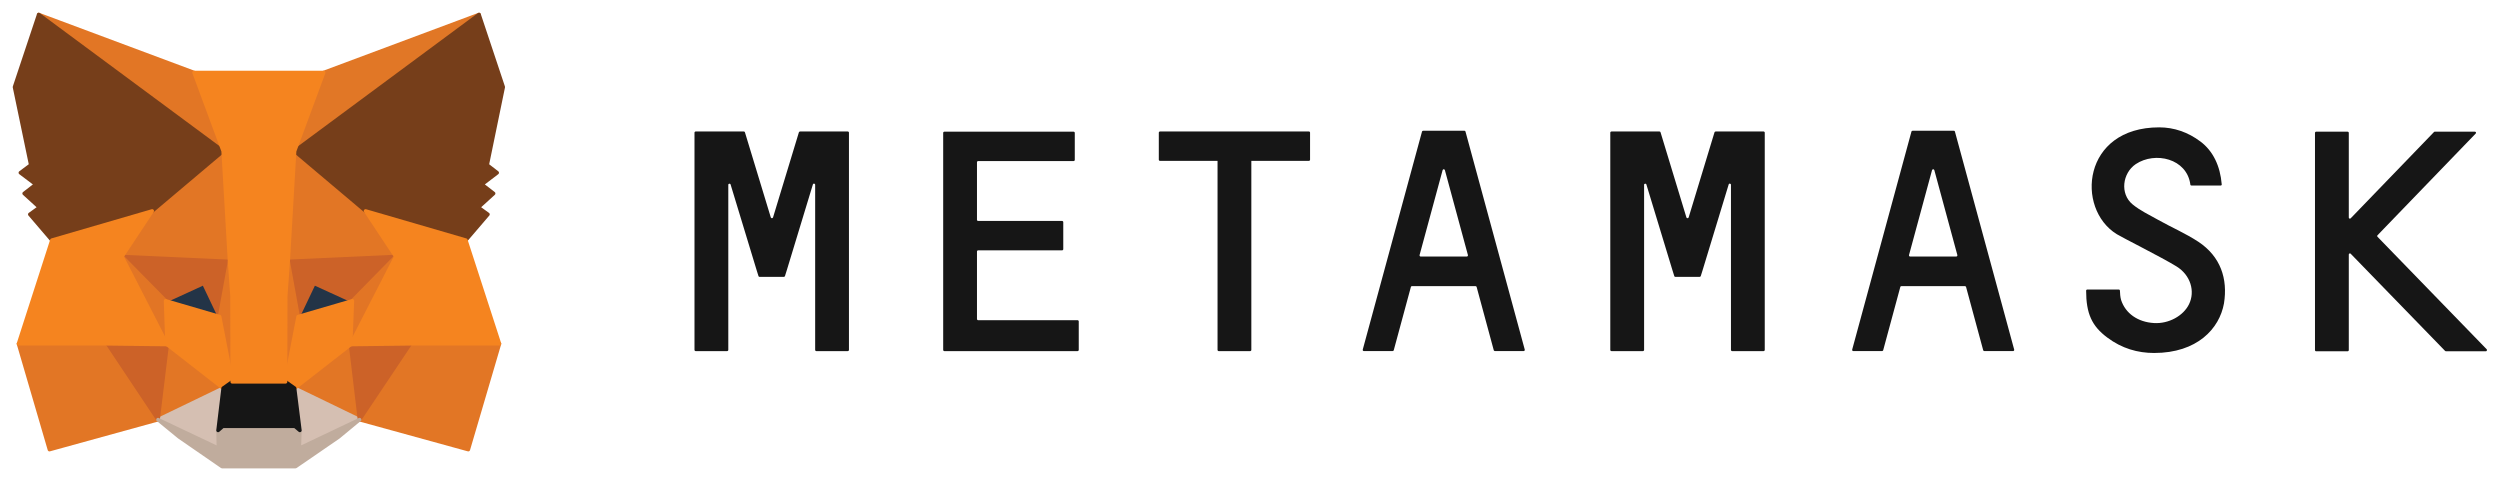
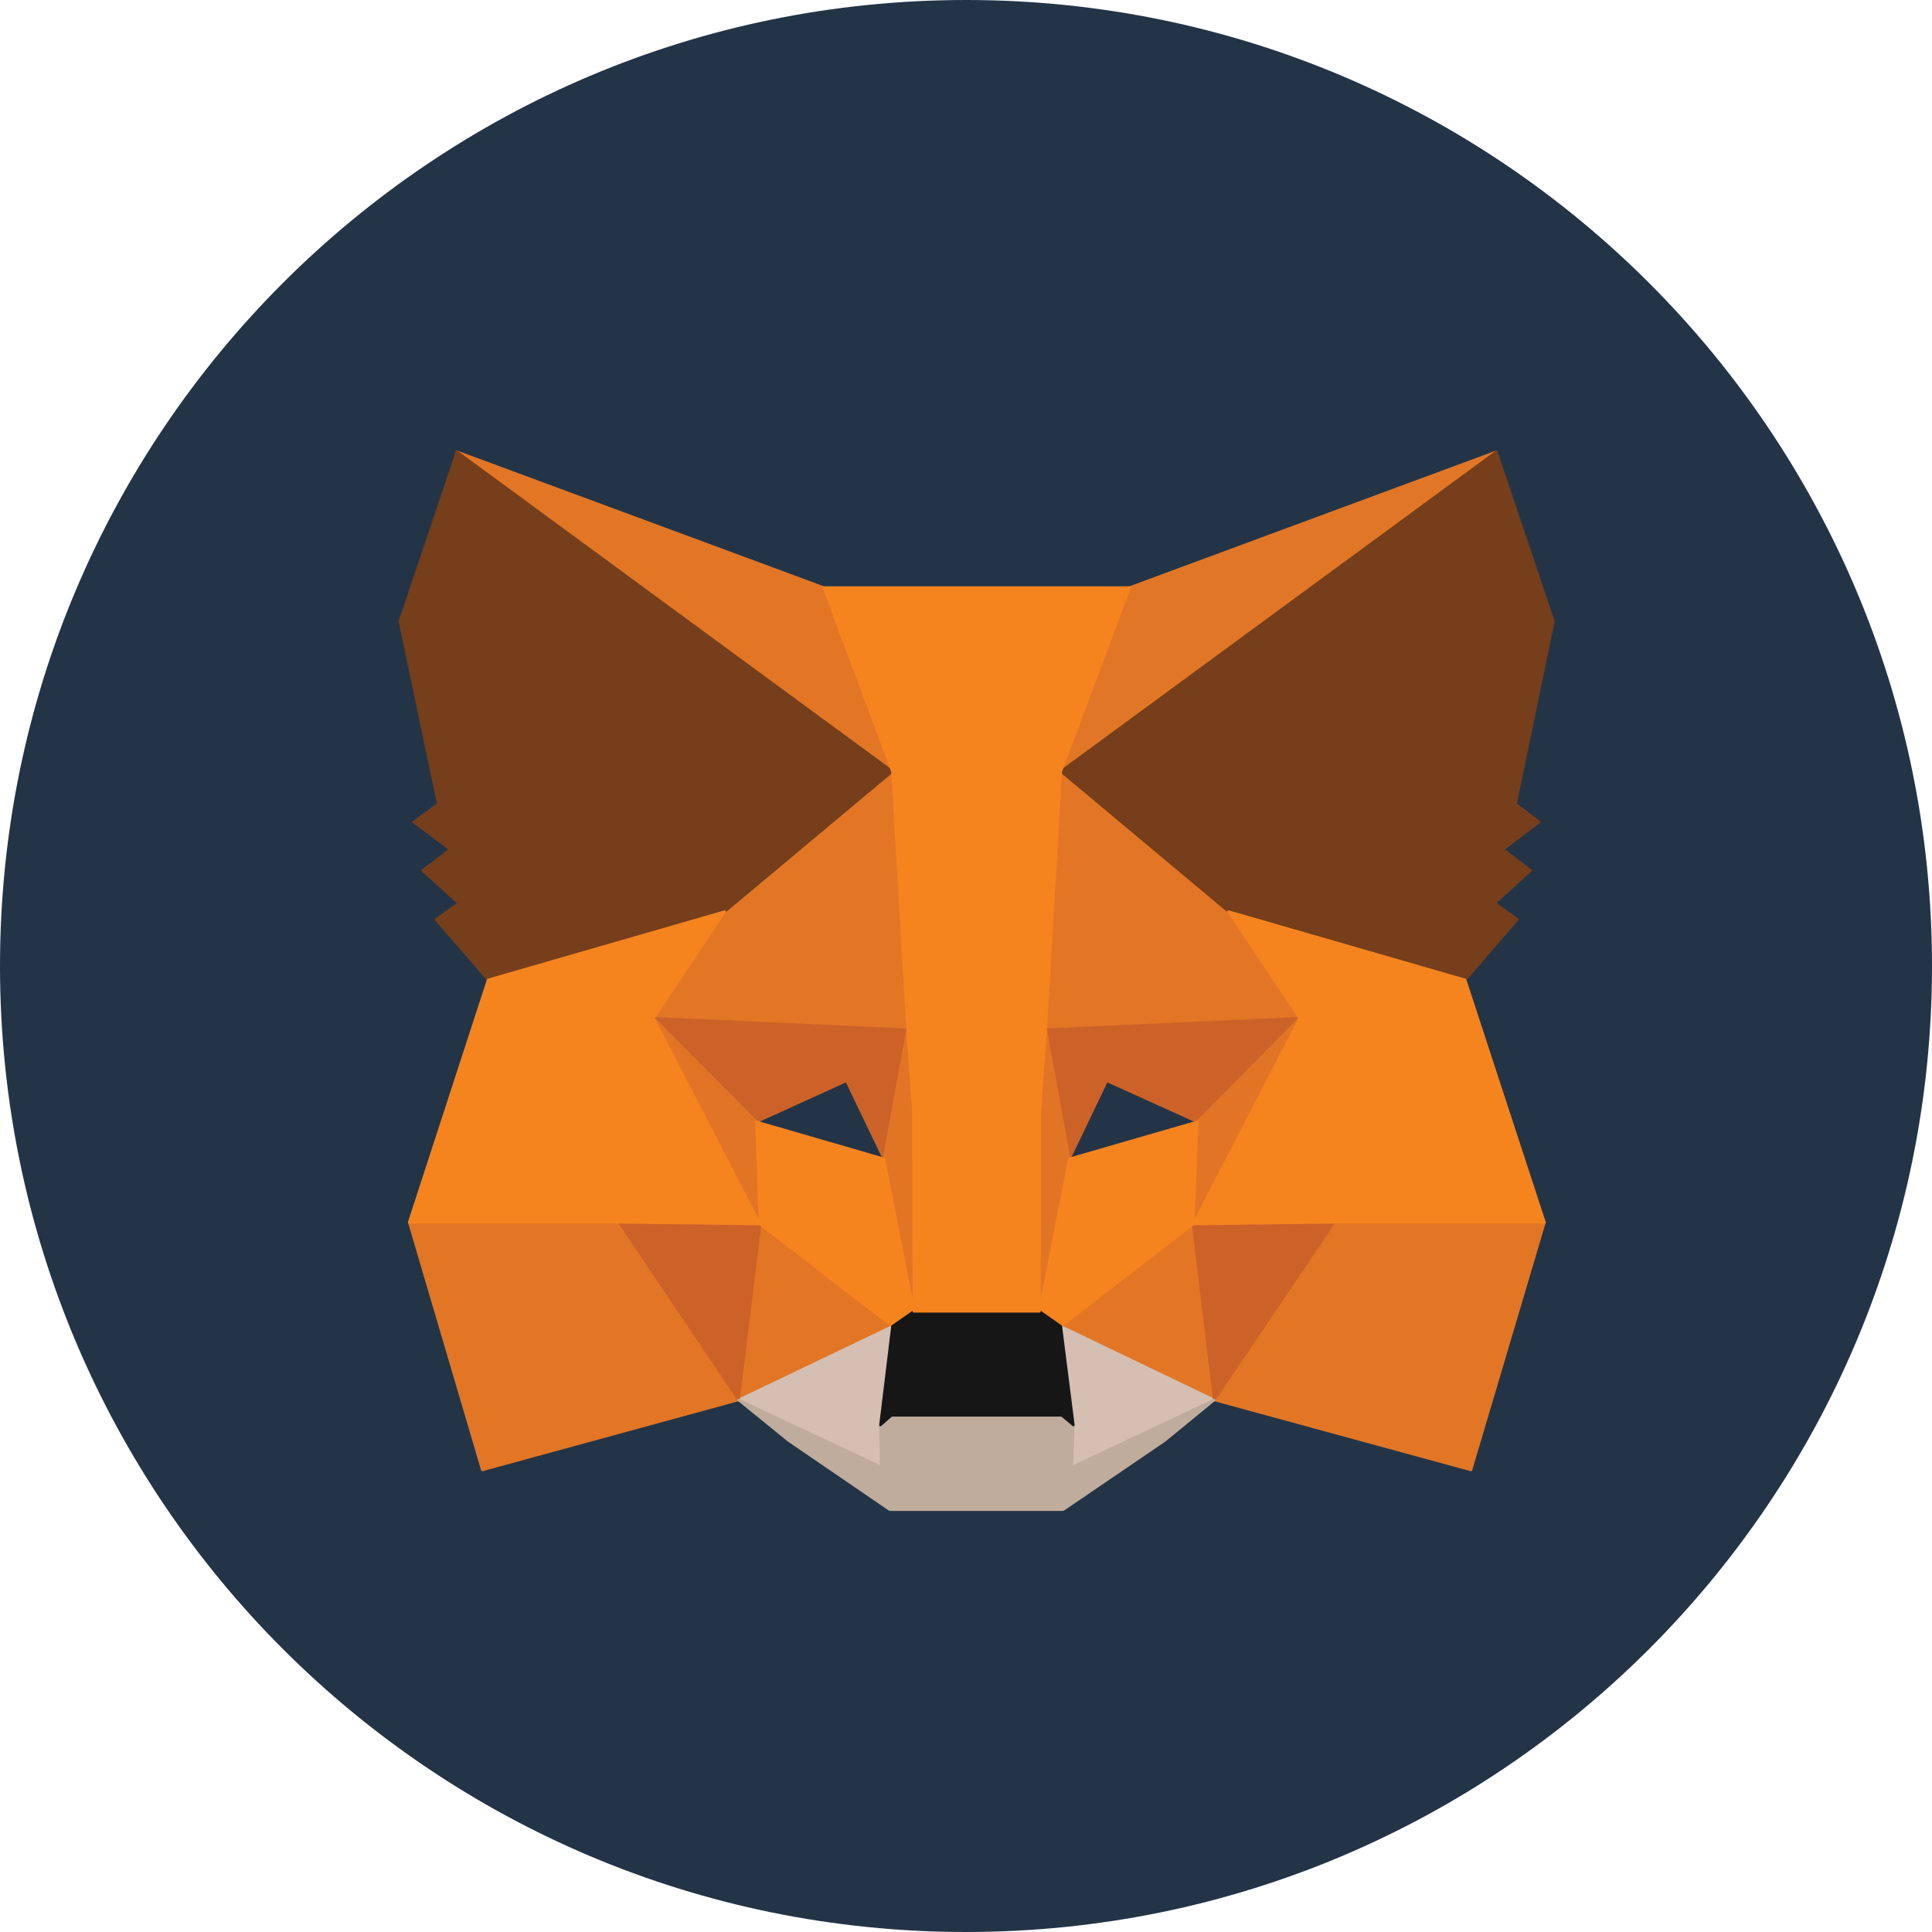
- <svg xmlns="http://www.w3.org/2000/svg" width="172" height="33" viewBox="0 0 172 33" fill="none">
-   <path d="M151.256 16.64C150.372 16.057 149.398 15.642 148.476 15.124C147.878 14.787 147.241 14.489 146.722 14.061C145.838 13.336 146.02 11.911 146.943 11.289C148.268 10.407 150.463 10.9 150.697 12.701C150.697 12.74 150.736 12.766 150.775 12.766H152.776C152.828 12.766 152.867 12.727 152.854 12.675C152.75 11.431 152.269 10.394 151.386 9.734C150.541 9.099 149.58 8.762 148.553 8.762C143.266 8.762 142.785 14.347 145.63 16.109C145.955 16.316 148.748 17.715 149.736 18.325C150.723 18.933 151.035 20.048 150.606 20.929C150.216 21.732 149.203 22.29 148.19 22.225C147.085 22.16 146.228 21.564 145.929 20.631C145.877 20.463 145.851 20.139 145.851 19.996C145.851 19.957 145.812 19.918 145.773 19.918H143.604C143.565 19.918 143.526 19.957 143.526 19.996C143.526 21.564 143.916 22.432 144.981 23.223C145.981 23.974 147.072 24.285 148.203 24.285C151.165 24.285 152.698 22.613 153.009 20.877C153.282 19.18 152.776 17.651 151.256 16.64Z" fill="#161616" />
-   <path d="M57.057 9.047H56.096H55.043C55.004 9.047 54.978 9.073 54.965 9.099L53.186 14.956C53.16 15.033 53.056 15.033 53.03 14.956L51.25 9.099C51.237 9.06 51.211 9.047 51.172 9.047H50.12H49.158H47.859C47.82 9.047 47.781 9.086 47.781 9.125V24.078C47.781 24.117 47.82 24.156 47.859 24.156H50.029C50.068 24.156 50.107 24.117 50.107 24.078V12.714C50.107 12.623 50.237 12.61 50.263 12.688L52.055 18.584L52.185 18.998C52.198 19.037 52.224 19.05 52.263 19.05H53.926C53.965 19.05 53.991 19.024 54.004 18.998L54.134 18.584L55.927 12.688C55.953 12.597 56.083 12.623 56.083 12.714V24.078C56.083 24.117 56.122 24.156 56.16 24.156H58.33C58.369 24.156 58.408 24.117 58.408 24.078V9.125C58.408 9.086 58.369 9.047 58.33 9.047H57.057Z" fill="#161616" />
-   <path d="M118.037 9.047C117.998 9.047 117.972 9.073 117.959 9.099L116.18 14.956C116.154 15.033 116.05 15.033 116.024 14.956L114.244 9.099C114.231 9.06 114.205 9.047 114.166 9.047H110.866C110.827 9.047 110.788 9.086 110.788 9.125V24.078C110.788 24.117 110.827 24.156 110.866 24.156H113.036C113.075 24.156 113.114 24.117 113.114 24.078V12.714C113.114 12.623 113.244 12.61 113.27 12.688L115.062 18.584L115.192 18.998C115.205 19.037 115.231 19.05 115.27 19.05H116.933C116.972 19.05 116.998 19.024 117.011 18.998L117.141 18.584L118.934 12.688C118.96 12.597 119.09 12.623 119.09 12.714V24.078C119.09 24.117 119.129 24.156 119.168 24.156H121.337C121.376 24.156 121.415 24.117 121.415 24.078V9.125C121.415 9.086 121.376 9.047 121.337 9.047H118.037Z" fill="#161616" />
-   <path d="M90.054 9.047H86.014H83.844H79.804C79.765 9.047 79.726 9.086 79.726 9.125V10.991C79.726 11.029 79.765 11.068 79.804 11.068H83.767V24.078C83.767 24.117 83.805 24.156 83.844 24.156H86.014C86.053 24.156 86.092 24.117 86.092 24.078V11.068H90.054C90.093 11.068 90.132 11.029 90.132 10.991V9.125C90.132 9.086 90.106 9.047 90.054 9.047Z" fill="#161616" />
-   <path d="M102.851 24.155H104.825C104.877 24.155 104.916 24.104 104.903 24.052L100.824 9.047C100.811 9.008 100.785 8.995 100.746 8.995H99.993H98.668H97.914C97.875 8.995 97.849 9.021 97.836 9.047L93.757 24.052C93.744 24.104 93.783 24.155 93.835 24.155H95.809C95.849 24.155 95.874 24.13 95.888 24.104L97.07 19.737C97.083 19.698 97.109 19.685 97.148 19.685H101.513C101.552 19.685 101.578 19.711 101.591 19.737L102.773 24.104C102.786 24.13 102.825 24.155 102.851 24.155ZM97.667 17.547L99.252 11.703C99.278 11.625 99.382 11.625 99.408 11.703L100.993 17.547C101.006 17.599 100.967 17.651 100.915 17.651H97.745C97.693 17.651 97.654 17.599 97.667 17.547Z" fill="#161616" />
-   <path d="M136.524 24.155H138.498C138.55 24.155 138.589 24.104 138.576 24.052L134.497 9.047C134.484 9.008 134.458 8.995 134.419 8.995H133.666H132.341H131.587C131.548 8.995 131.522 9.021 131.509 9.047L127.43 24.052C127.417 24.104 127.456 24.155 127.508 24.155H129.483C129.522 24.155 129.548 24.13 129.561 24.104L130.743 19.737C130.756 19.698 130.782 19.685 130.821 19.685H135.186C135.225 19.685 135.251 19.711 135.264 19.737L136.446 24.104C136.459 24.13 136.485 24.155 136.524 24.155ZM131.34 17.547L132.925 11.703C132.951 11.625 133.055 11.625 133.081 11.703L134.666 17.547C134.679 17.599 134.64 17.651 134.588 17.651H131.418C131.366 17.651 131.327 17.599 131.34 17.547Z" fill="#161616" />
-   <path d="M67.216 21.94V17.301C67.216 17.262 67.255 17.223 67.294 17.223H73.075C73.114 17.223 73.153 17.184 73.153 17.145V15.28C73.153 15.241 73.114 15.202 73.075 15.202H67.294C67.255 15.202 67.216 15.163 67.216 15.124V11.159C67.216 11.12 67.255 11.081 67.294 11.081H73.868C73.906 11.081 73.945 11.042 73.945 11.004V9.138C73.945 9.099 73.906 9.06 73.868 9.06H67.216H64.969C64.93 9.06 64.891 9.099 64.891 9.138V11.081V15.215V17.236V22.03V24.078C64.891 24.117 64.93 24.156 64.969 24.156H67.216H74.14C74.179 24.156 74.218 24.117 74.218 24.078V22.108C74.218 22.069 74.179 22.03 74.14 22.03H67.281C67.242 22.018 67.216 21.992 67.216 21.94Z" fill="#161616" />
-   <path d="M171.08 24.026L163.571 16.29C163.545 16.264 163.545 16.212 163.571 16.187L170.327 9.189C170.379 9.138 170.34 9.06 170.275 9.06H167.508C167.482 9.06 167.469 9.073 167.456 9.086L161.727 15.02C161.675 15.072 161.597 15.033 161.597 14.969V9.138C161.597 9.099 161.558 9.06 161.519 9.06H159.349C159.31 9.06 159.271 9.099 159.271 9.138V24.091C159.271 24.13 159.31 24.169 159.349 24.169H161.519C161.558 24.169 161.597 24.13 161.597 24.091V17.508C161.597 17.444 161.688 17.405 161.727 17.456L168.222 24.143C168.235 24.156 168.261 24.169 168.274 24.169H171.041C171.093 24.156 171.132 24.065 171.08 24.026Z" fill="#161616" />
-   <path d="M32.958 1L19.824 10.718L22.267 4.991L32.958 1Z" fill="#E17726" stroke="#E17726" stroke-width="0.25" stroke-linecap="round" stroke-linejoin="round" />
-   <path d="M2.663 1L15.68 10.809L13.355 4.991L2.663 1Z" fill="#E27625" stroke="#E27625" stroke-width="0.25" stroke-linecap="round" stroke-linejoin="round" />
-   <path d="M28.229 23.533L24.735 28.872L32.218 30.932L34.361 23.65L28.229 23.533Z" fill="#E27625" stroke="#E27625" stroke-width="0.25" stroke-linecap="round" stroke-linejoin="round" />
-   <path d="M1.273 23.65L3.403 30.932L10.873 28.872L7.392 23.533L1.273 23.65Z" fill="#E27625" stroke="#E27625" stroke-width="0.25" stroke-linecap="round" stroke-linejoin="round" />
-   <path d="M10.47 14.515L8.392 17.651L15.797 17.988L15.55 10.019L10.47 14.515Z" fill="#E27625" stroke="#E27625" stroke-width="0.25" stroke-linecap="round" stroke-linejoin="round" />
-   <path d="M25.15 14.515L19.993 9.928L19.824 17.988L27.229 17.651L25.15 14.515Z" fill="#E27625" stroke="#E27625" stroke-width="0.25" stroke-linecap="round" stroke-linejoin="round" />
-   <path d="M10.873 28.872L15.355 26.708L11.497 23.702L10.873 28.872Z" fill="#E27625" stroke="#E27625" stroke-width="0.25" stroke-linecap="round" stroke-linejoin="round" />
-   <path d="M20.266 26.708L24.735 28.872L24.124 23.702L20.266 26.708Z" fill="#E27625" stroke="#E27625" stroke-width="0.25" stroke-linecap="round" stroke-linejoin="round" />
-   <path d="M24.735 28.872L20.266 26.708L20.63 29.611L20.591 30.842L24.735 28.872Z" fill="#D5BFB2" stroke="#D5BFB2" stroke-width="0.25" stroke-linecap="round" stroke-linejoin="round" />
-   <path d="M10.873 28.872L15.03 30.842L15.005 29.611L15.355 26.708L10.873 28.872Z" fill="#D5BFB2" stroke="#D5BFB2" stroke-width="0.25" stroke-linecap="round" stroke-linejoin="round" />
-   <path d="M15.108 21.784L11.393 20.696L14.017 19.491L15.108 21.784Z" fill="#233447" stroke="#233447" stroke-width="0.25" stroke-linecap="round" stroke-linejoin="round" />
-   <path d="M20.513 21.784L21.604 19.491L24.241 20.696L20.513 21.784Z" fill="#233447" stroke="#233447" stroke-width="0.25" stroke-linecap="round" stroke-linejoin="round" />
-   <path d="M10.873 28.872L11.523 23.533L7.392 23.65L10.873 28.872Z" fill="#CC6228" stroke="#CC6228" stroke-width="0.25" stroke-linecap="round" stroke-linejoin="round" />
-   <path d="M24.098 23.533L24.735 28.872L28.229 23.65L24.098 23.533Z" fill="#CC6228" stroke="#CC6228" stroke-width="0.25" stroke-linecap="round" stroke-linejoin="round" />
-   <path d="M27.229 17.651L19.824 17.988L20.512 21.784L21.604 19.491L24.241 20.696L27.229 17.651Z" fill="#CC6228" stroke="#CC6228" stroke-width="0.25" stroke-linecap="round" stroke-linejoin="round" />
-   <path d="M11.393 20.696L14.017 19.491L15.108 21.784L15.797 17.988L8.392 17.651L11.393 20.696Z" fill="#CC6228" stroke="#CC6228" stroke-width="0.25" stroke-linecap="round" stroke-linejoin="round" />
-   <path d="M8.392 17.651L11.497 23.702L11.393 20.696L8.392 17.651Z" fill="#E27525" stroke="#E27525" stroke-width="0.25" stroke-linecap="round" stroke-linejoin="round" />
-   <path d="M24.241 20.696L24.124 23.702L27.229 17.651L24.241 20.696Z" fill="#E27525" stroke="#E27525" stroke-width="0.25" stroke-linecap="round" stroke-linejoin="round" />
-   <path d="M15.797 17.988L15.109 21.784L15.979 26.267L16.174 20.359L15.797 17.988Z" fill="#E27525" stroke="#E27525" stroke-width="0.25" stroke-linecap="round" stroke-linejoin="round" />
-   <path d="M19.824 17.988L19.46 20.346L19.642 26.267L20.513 21.784L19.824 17.988Z" fill="#E27525" stroke="#E27525" stroke-width="0.25" stroke-linecap="round" stroke-linejoin="round" />
-   <path d="M20.513 21.784L19.642 26.268L20.266 26.708L24.124 23.702L24.241 20.696L20.513 21.784Z" fill="#F5841F" stroke="#F5841F" stroke-width="0.25" stroke-linecap="round" stroke-linejoin="round" />
-   <path d="M11.393 20.696L11.497 23.702L15.355 26.708L15.979 26.268L15.108 21.784L11.393 20.696Z" fill="#F5841F" stroke="#F5841F" stroke-width="0.25" stroke-linecap="round" stroke-linejoin="round" />
-   <path d="M20.591 30.842L20.63 29.611L20.292 29.326H15.329L15.005 29.611L15.03 30.842L10.873 28.872L12.328 30.064L15.277 32.099H20.331L23.293 30.064L24.735 28.872L20.591 30.842Z" fill="#C0AC9D" stroke="#C0AC9D" stroke-width="0.25" stroke-linecap="round" stroke-linejoin="round" />
-   <path d="M20.266 26.708L19.642 26.268H15.979L15.355 26.708L15.004 29.611L15.329 29.326H20.292L20.63 29.611L20.266 26.708Z" fill="#161616" stroke="#161616" stroke-width="0.25" stroke-linecap="round" stroke-linejoin="round" />
-   <path d="M33.517 11.353L34.621 5.989L32.958 1L20.266 10.394L25.151 14.515L32.049 16.523L33.569 14.748L32.906 14.269L33.959 13.31L33.153 12.688L34.205 11.884L33.517 11.353Z" fill="#763E1A" stroke="#763E1A" stroke-width="0.25" stroke-linecap="round" stroke-linejoin="round" />
-   <path d="M1 5.989L2.117 11.353L1.403 11.884L2.468 12.688L1.663 13.31L2.715 14.269L2.052 14.748L3.572 16.523L10.471 14.515L15.355 10.394L2.663 1L1 5.989Z" fill="#763E1A" stroke="#763E1A" stroke-width="0.25" stroke-linecap="round" stroke-linejoin="round" />
-   <path d="M32.049 16.523L25.151 14.515L27.229 17.651L24.124 23.702L28.23 23.65H34.361L32.049 16.523Z" fill="#F5841F" stroke="#F5841F" stroke-width="0.25" stroke-linecap="round" stroke-linejoin="round" />
-   <path d="M10.47 14.515L3.572 16.523L1.273 23.65H7.392L11.497 23.702L8.392 17.651L10.47 14.515Z" fill="#F5841F" stroke="#F5841F" stroke-width="0.25" stroke-linecap="round" stroke-linejoin="round" />
-   <path d="M19.824 17.988L20.266 10.394L22.266 4.991H13.354L15.355 10.394L15.797 17.988L15.966 20.372L15.979 26.268H19.642L19.655 20.372L19.824 17.988Z" fill="#F5841F" stroke="#F5841F" stroke-width="0.25" stroke-linecap="round" stroke-linejoin="round" />
+ <svg xmlns="http://www.w3.org/2000/svg" width="200" height="200" viewBox="0 0 200 200" fill="none">
+   <circle cx="100" cy="100" r="100" fill="#233447" />
+   <path d="M154.907 46.765L108.254 80.989L116.928 60.82L154.907 46.765Z" fill="#E17726" stroke="#E17726" stroke-width="0.25" stroke-linecap="round" stroke-linejoin="round" />
+   <path d="M47.297 46.765L93.535 81.309L85.276 60.82L47.297 46.765ZM138.114 126.123L125.699 144.922L152.28 152.177L159.892 126.532L138.114 126.123ZM42.359 126.532L49.925 152.177L76.46 144.922L64.095 126.12L42.359 126.532Z" fill="#E27625" stroke="#E27625" stroke-width="0.25" stroke-linecap="round" stroke-linejoin="round" />
+   <path d="M75.024 94.36L67.647 105.401L93.95 106.587L93.073 78.519L75.024 94.36ZM127.169 94.36L108.851 78.206L108.251 106.591L134.554 105.404L127.169 94.36ZM76.456 144.921L92.376 137.3L78.672 126.714L76.456 144.921ZM109.821 137.3L125.695 144.921L123.528 126.714L109.821 137.3Z" fill="#E27625" stroke="#E27625" stroke-width="0.25" stroke-linecap="round" stroke-linejoin="round" />
+   <path d="M125.699 144.922L109.821 137.301L111.117 147.525L110.975 151.856L125.699 144.922ZM76.459 144.922L91.225 151.86L91.133 147.525L92.38 137.301L76.459 144.922Z" fill="#D5BFB2" stroke="#D5BFB2" stroke-width="0.25" stroke-linecap="round" stroke-linejoin="round" />
+   <path d="M91.499 119.961L78.303 116.129L87.624 111.885L91.499 119.961ZM110.698 119.961L114.57 111.885L123.94 116.129L110.698 119.961Z" fill="#233447" stroke="#233447" stroke-width="0.25" stroke-linecap="round" stroke-linejoin="round" />
+   <path d="M76.459 144.922L78.768 126.124L64.094 126.532L76.459 144.922ZM123.436 126.124L125.698 144.922L138.109 126.532L123.436 126.124ZM134.561 105.402L108.254 106.592L110.701 119.961L114.573 111.885L123.943 116.129L134.561 105.402ZM78.306 116.129L87.627 111.885L91.502 119.961L93.949 106.592L67.646 105.405L78.306 116.129Z" fill="#CC6228" stroke="#CC6228" stroke-width="0.25" stroke-linecap="round" stroke-linejoin="round" />
+   <path d="M67.647 105.402L78.676 126.715L78.306 116.129L67.647 105.402ZM123.944 116.129L123.529 126.715L134.558 105.405L123.944 116.129ZM93.95 106.592L91.502 119.961L94.593 135.752L95.289 114.939L93.95 106.592ZM108.254 106.592L106.961 114.896L107.608 135.752L110.698 119.961L108.254 106.592Z" fill="#E27525" stroke="#E27525" stroke-width="0.25" stroke-linecap="round" stroke-linejoin="round" />
+   <path d="M110.698 119.962L107.608 135.753L109.821 137.302L123.525 126.716L123.94 116.13L110.698 119.962ZM78.303 116.13L78.672 126.716L92.376 137.302L94.593 135.753L91.502 119.962L78.303 116.13Z" fill="#F5841F" stroke="#F5841F" stroke-width="0.25" stroke-linecap="round" stroke-linejoin="round" />
+   <path d="M110.975 151.86L111.117 147.524L109.916 146.521H92.287L91.133 147.524L91.225 151.856L76.459 144.922L81.627 149.12L92.106 156.286H110.055L120.576 149.12L125.699 144.922L110.975 151.86Z" fill="#C0AC9D" stroke="#C0AC9D" stroke-width="0.25" stroke-linecap="round" stroke-linejoin="round" />
+   <path d="M109.823 137.3L107.606 135.75H94.598L92.382 137.3L91.139 147.523L92.29 146.519H109.919L111.119 147.523L109.823 137.3Z" fill="#161616" stroke="#161616" stroke-width="0.25" stroke-linecap="round" stroke-linejoin="round" />
+   <path d="M156.893 83.225L160.811 64.338L154.907 46.765L109.824 79.848L127.176 94.357L151.679 101.436L157.078 95.181L154.723 93.491L158.463 90.117L155.6 87.927L159.337 85.095L156.893 83.225ZM41.389 64.335L45.356 83.225L42.82 85.099L46.603 87.927L43.744 90.117L47.481 93.495L45.126 95.185L50.525 101.433L75.031 94.361L92.379 79.852L47.296 46.765L41.389 64.335Z" fill="#763E1A" stroke="#763E1A" stroke-width="0.25" stroke-linecap="round" stroke-linejoin="round" />
+   <path d="M151.677 101.434L127.175 94.362L134.556 105.406L123.527 126.716L138.112 126.533H159.89L151.677 101.434ZM75.026 94.362L50.523 101.434L42.353 126.533H64.093L78.674 126.716L67.645 105.406L75.026 94.362ZM108.253 106.593L109.823 79.849L116.927 60.821H85.274L92.378 79.849L93.948 106.593L94.548 114.989L94.595 135.753H107.606L107.652 114.989L108.253 106.593Z" fill="#F5841F" stroke="#F5841F" stroke-width="0.25" stroke-linecap="round" stroke-linejoin="round" />
</svg>
